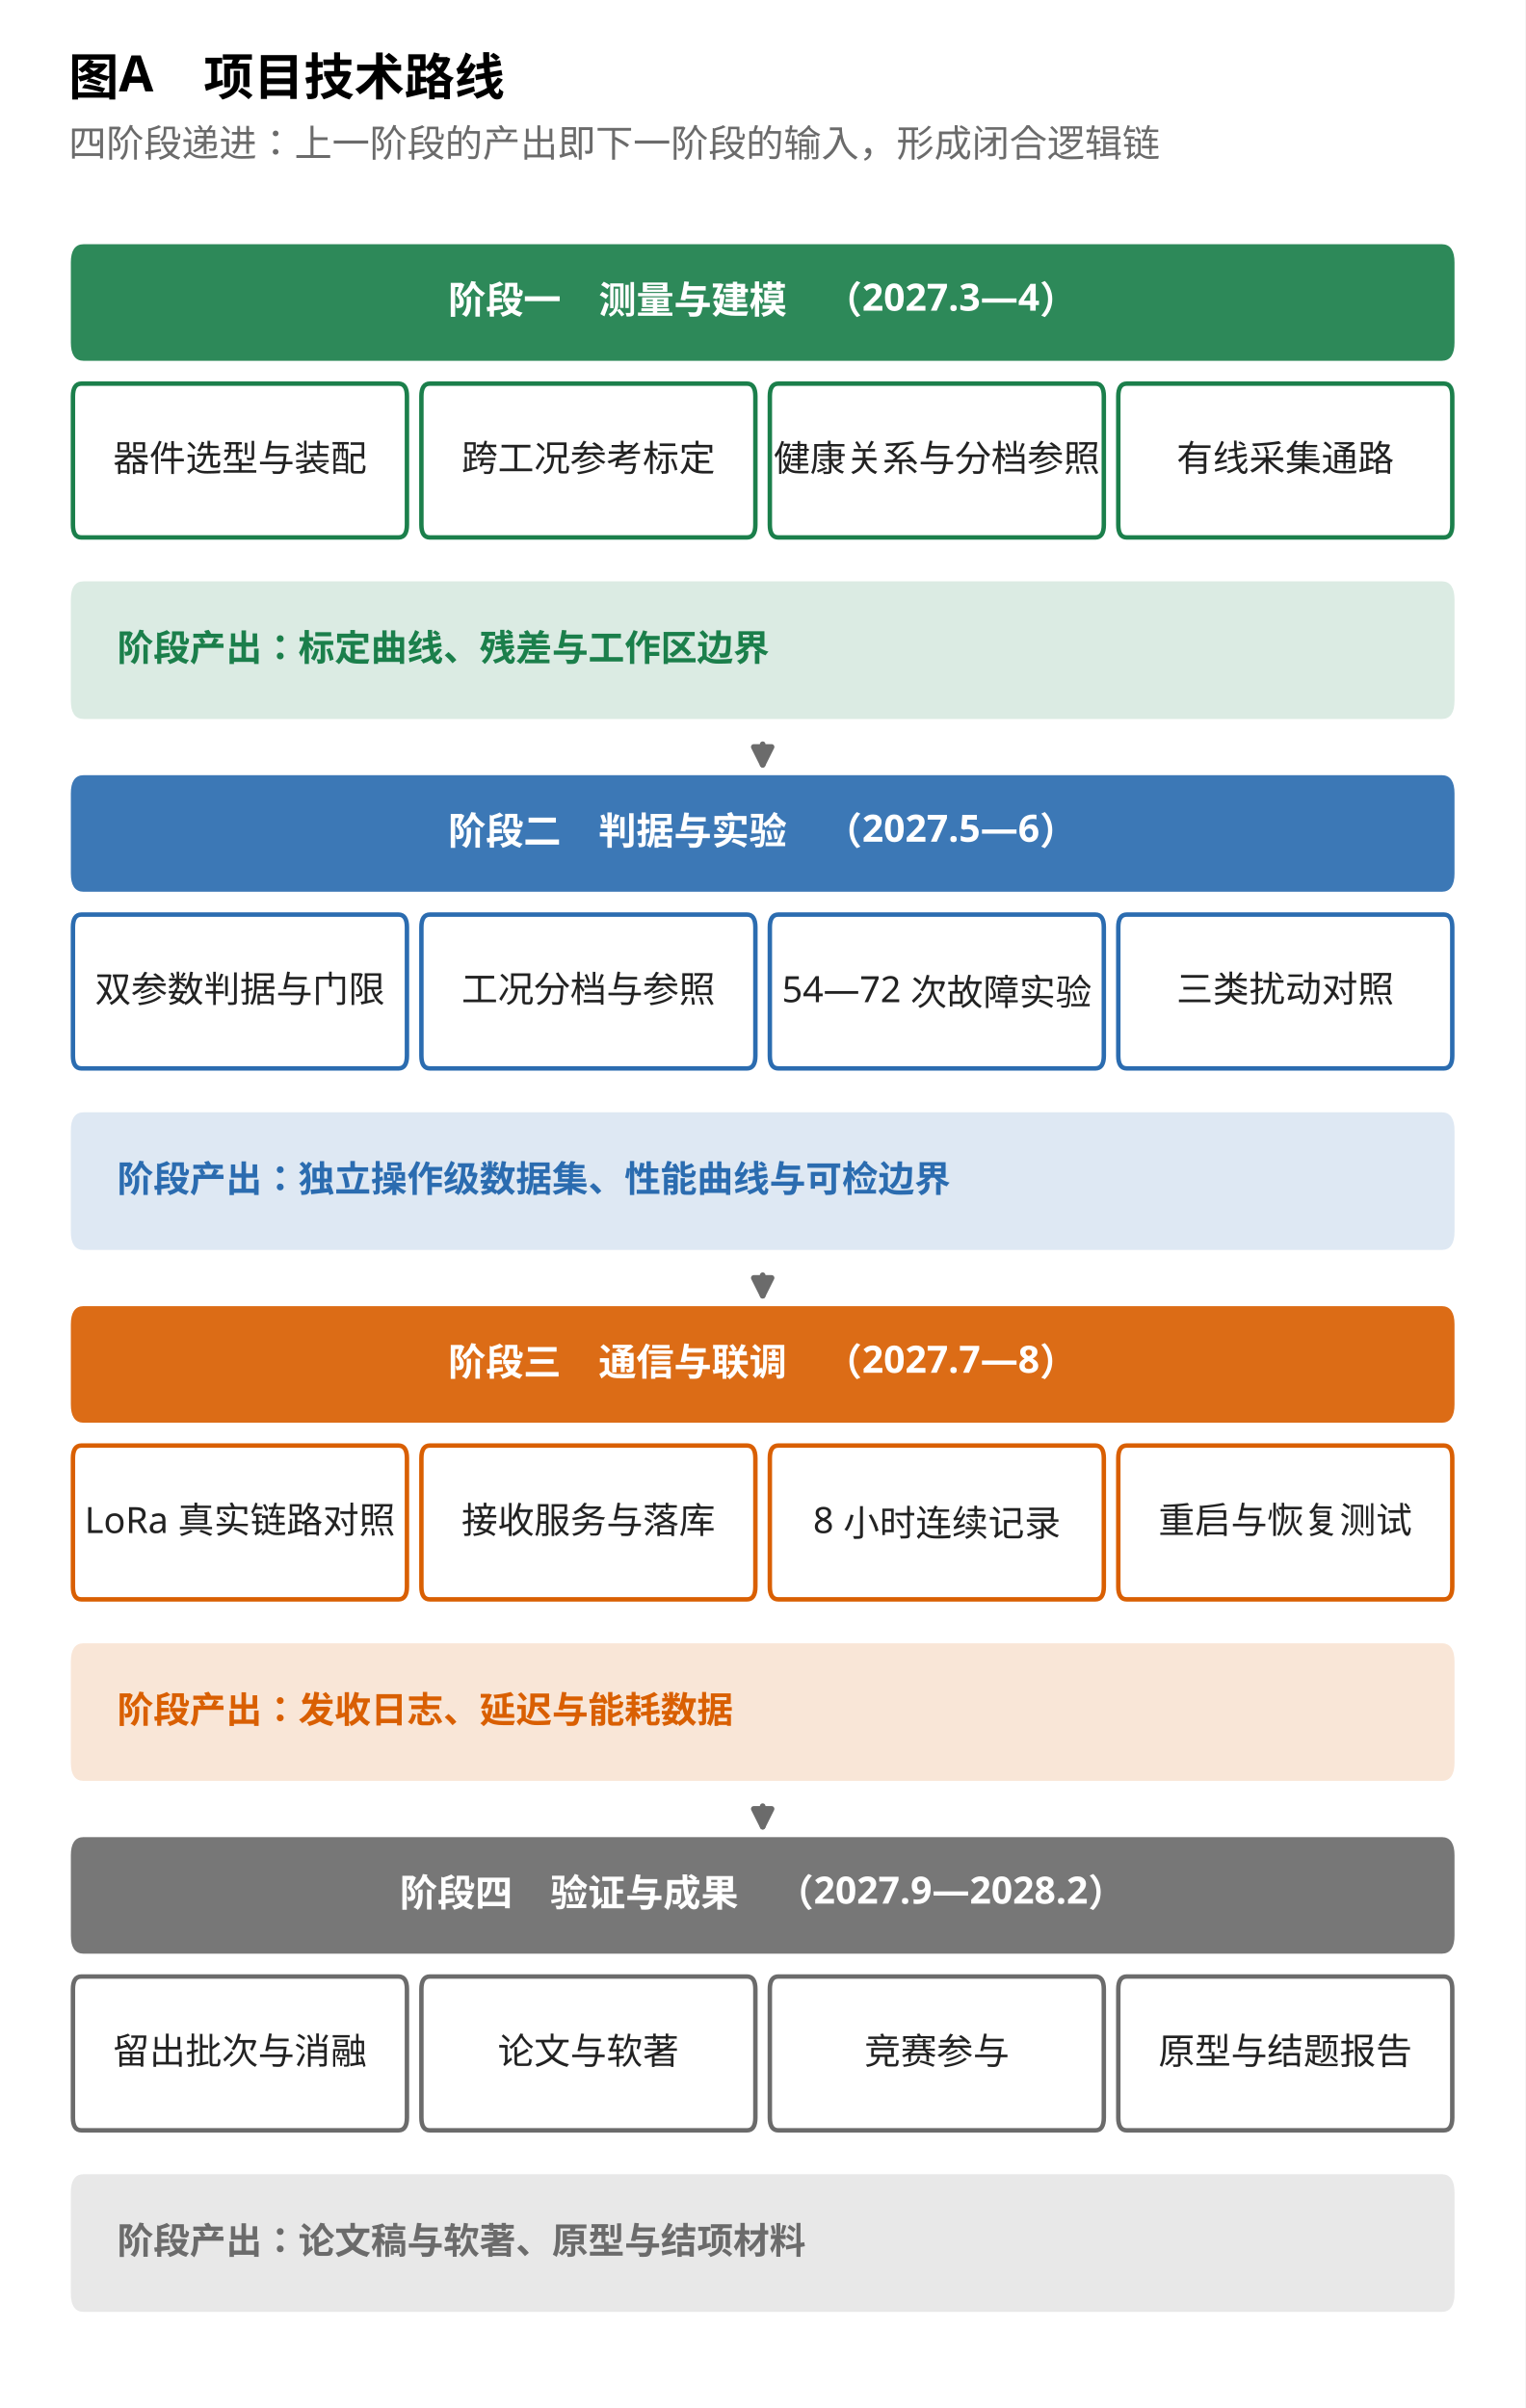
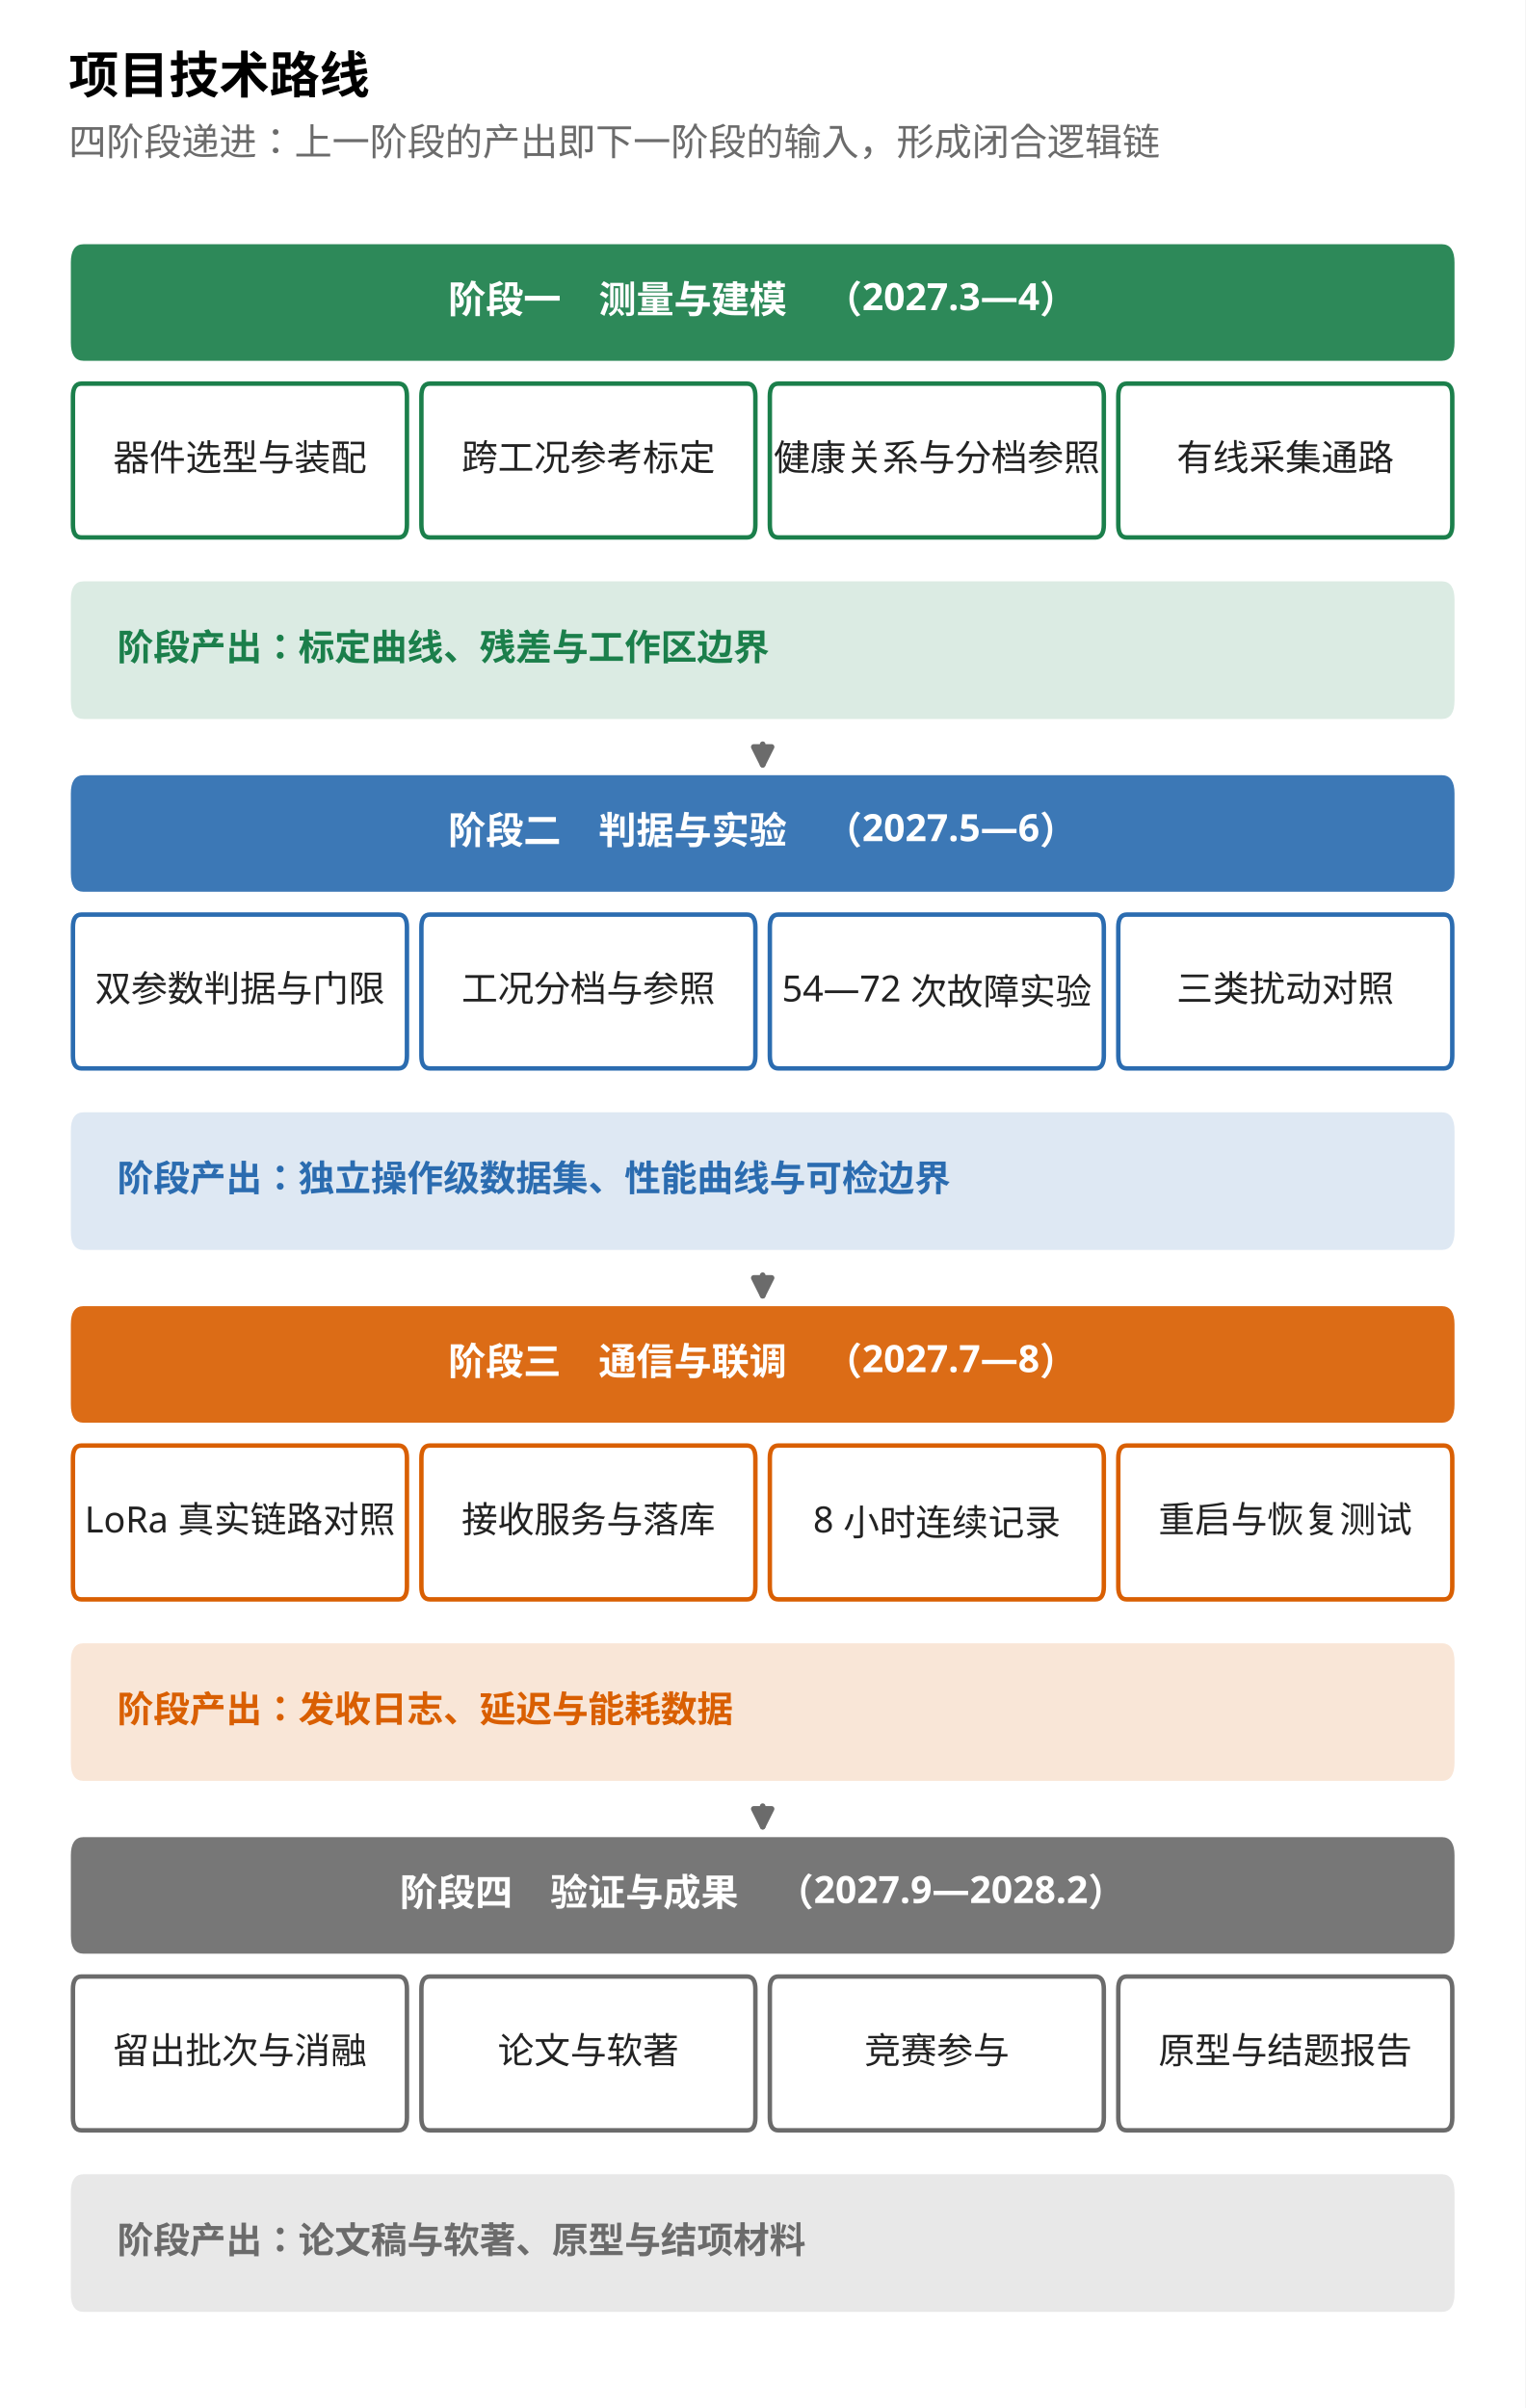
<svg xmlns="http://www.w3.org/2000/svg" width="547.2pt" height="864pt" viewBox="0 0 547.2 864" version="1.1">
  <defs>
    <style type="text/css">*{stroke-linejoin: round; stroke-linecap: butt}</style>
  </defs>
  <g id="figure_1">
    <g id="patch_1">
      <path d="M 0 864  L 547.2 864  L 547.2 0  L 0 0  z " style="fill: #ffffff" />
    </g>
    <g id="axes_1">
      <g id="patch_2">
-         <path d="M 29.943 128.952  L 517.257 128.952  Q 521.285 128.952 521.285 122.904  L 521.285 94.176  Q 521.285 88.128 517.257 88.128  L 29.943 88.128  Q 25.915 88.128 25.915 94.176  L 25.915 122.904  Q 25.915 128.952 29.943 128.952  z " clip-path="url(#p577f1090dc)" style="fill: #1b7f4b; opacity: 0.92; stroke: #1b7f4b; stroke-linejoin: miter" />
+         <path d="M 29.943 128.952  L 517.257 128.952  Q 521.285 128.952 521.285 122.904  L 521.285 94.176  Q 521.285 88.128 517.257 88.128  L 29.943 88.128  Q 25.915 88.128 25.915 94.176  L 25.915 122.904  Q 25.915 128.952 29.943 128.952  z " clip-path="url(#p703f71778b)" style="fill: #1b7f4b; opacity: 0.92; stroke: #1b7f4b; stroke-linejoin: miter" />
      </g>
      <g id="patch_3">
-         <path d="M 29.188 192.834  L 142.961 192.834  Q 145.982 192.834 145.982 188.298  L 145.982 142.182  Q 145.982 137.646 142.961 137.646  L 29.188 137.646  Q 26.167 137.646 26.167 142.182  L 26.167 188.298  Q 26.167 192.834 29.188 192.834  z " clip-path="url(#p577f1090dc)" style="fill: #ffffff; stroke: #1b7f4b; stroke-width: 1.6; stroke-linejoin: miter" />
+         <path d="M 29.188 192.834  L 142.961 192.834  Q 145.982 192.834 145.982 188.298  L 145.982 142.182  Q 145.982 137.646 142.961 137.646  L 29.188 137.646  Q 26.167 137.646 26.167 142.182  L 26.167 188.298  Q 26.167 192.834 29.188 192.834  z " clip-path="url(#p703f71778b)" style="fill: #ffffff; stroke: #1b7f4b; stroke-width: 1.6; stroke-linejoin: miter" />
      </g>
      <g id="patch_4">
-         <path d="M 154.188 192.834  L 267.962 192.834  Q 270.982 192.834 270.982 188.298  L 270.982 142.182  Q 270.982 137.646 267.962 137.646  L 154.188 137.646  Q 151.167 137.646 151.167 142.182  L 151.167 188.298  Q 151.167 192.834 154.188 192.834  z " clip-path="url(#p577f1090dc)" style="fill: #ffffff; stroke: #1b7f4b; stroke-width: 1.6; stroke-linejoin: miter" />
+         <path d="M 154.188 192.834  L 267.962 192.834  Q 270.982 192.834 270.982 188.298  L 270.982 142.182  Q 270.982 137.646 267.962 137.646  L 154.188 137.646  Q 151.167 137.646 151.167 142.182  L 151.167 188.298  Q 151.167 192.834 154.188 192.834  z " clip-path="url(#p703f71778b)" style="fill: #ffffff; stroke: #1b7f4b; stroke-width: 1.6; stroke-linejoin: miter" />
      </g>
      <g id="patch_5">
-         <path d="M 279.188 192.834  L 392.962 192.834  Q 395.982 192.834 395.982 188.298  L 395.982 142.182  Q 395.982 137.646 392.962 137.646  L 279.188 137.646  Q 276.167 137.646 276.167 142.182  L 276.167 188.298  Q 276.167 192.834 279.188 192.834  z " clip-path="url(#p577f1090dc)" style="fill: #ffffff; stroke: #1b7f4b; stroke-width: 1.6; stroke-linejoin: miter" />
+         <path d="M 279.188 192.834  L 392.962 192.834  Q 395.982 192.834 395.982 188.298  L 395.982 142.182  Q 395.982 137.646 392.962 137.646  L 279.188 137.646  Q 276.167 137.646 276.167 142.182  L 276.167 188.298  Q 276.167 192.834 279.188 192.834  z " clip-path="url(#p703f71778b)" style="fill: #ffffff; stroke: #1b7f4b; stroke-width: 1.6; stroke-linejoin: miter" />
      </g>
      <g id="patch_6">
-         <path d="M 404.188 192.834  L 517.962 192.834  Q 520.983 192.834 520.983 188.298  L 520.983 142.182  Q 520.983 137.646 517.962 137.646  L 404.188 137.646  Q 401.168 137.646 401.168 142.182  L 401.168 188.298  Q 401.168 192.834 404.188 192.834  z " clip-path="url(#p577f1090dc)" style="fill: #ffffff; stroke: #1b7f4b; stroke-width: 1.6; stroke-linejoin: miter" />
+         <path d="M 404.188 192.834  L 517.962 192.834  Q 520.983 192.834 520.983 188.298  L 520.983 142.182  Q 520.983 137.646 517.962 137.646  L 404.188 137.646  Q 401.168 137.646 401.168 142.182  L 401.168 188.298  Q 401.168 192.834 404.188 192.834  z " clip-path="url(#p703f71778b)" style="fill: #ffffff; stroke: #1b7f4b; stroke-width: 1.6; stroke-linejoin: miter" />
      </g>
      <g id="patch_7">
-         <path d="M 29.943 257.472  L 517.257 257.472  Q 521.285 257.472 521.285 251.424  L 521.285 215.136  Q 521.285 209.088 517.257 209.088  L 29.943 209.088  Q 25.915 209.088 25.915 215.136  L 25.915 251.424  Q 25.915 257.472 29.943 257.472  z " clip-path="url(#p577f1090dc)" style="fill: #1b7f4b; opacity: 0.16; stroke: #1b7f4b; stroke-linejoin: miter" />
+         <path d="M 29.943 257.472  L 517.257 257.472  Q 521.285 257.472 521.285 251.424  L 521.285 215.136  Q 521.285 209.088 517.257 209.088  L 29.943 209.088  Q 25.915 209.088 25.915 215.136  L 25.915 251.424  Q 25.915 257.472 29.943 257.472  z " clip-path="url(#p703f71778b)" style="fill: #1b7f4b; opacity: 0.16; stroke: #1b7f4b; stroke-linejoin: miter" />
      </g>
      <g id="patch_8">
-         <path d="M 273.6 267.029  Q 273.6 271.835 273.6 274.405  " clip-path="url(#p577f1090dc)" style="fill: none; stroke: #6b6b6b; stroke-width: 2; stroke-linecap: round" />
-         <path d="M 276.8 268.005  L 273.6 274.405  L 270.4 268.005  z " clip-path="url(#p577f1090dc)" style="fill: #6b6b6b; stroke: #6b6b6b; stroke-width: 2; stroke-linecap: round" />
+         <path d="M 273.6 267.029  Q 273.6 271.835 273.6 274.405  " clip-path="url(#p703f71778b)" style="fill: none; stroke: #6b6b6b; stroke-width: 2; stroke-linecap: round" />
+         <path d="M 276.8 268.005  L 273.6 274.405  L 270.4 268.005  z " clip-path="url(#p703f71778b)" style="fill: #6b6b6b; stroke: #6b6b6b; stroke-width: 2; stroke-linecap: round" />
      </g>
      <g id="patch_9">
-         <path d="M 29.943 319.464  L 517.257 319.464  Q 521.285 319.464 521.285 313.416  L 521.285 284.688  Q 521.285 278.64 517.257 278.64  L 29.943 278.64  Q 25.915 278.64 25.915 284.688  L 25.915 313.416  Q 25.915 319.464 29.943 319.464  z " clip-path="url(#p577f1090dc)" style="fill: #2b6cb0; opacity: 0.92; stroke: #2b6cb0; stroke-linejoin: miter" />
+         <path d="M 29.943 319.464  L 517.257 319.464  Q 521.285 319.464 521.285 313.416  L 521.285 284.688  Q 521.285 278.64 517.257 278.64  L 29.943 278.64  Q 25.915 278.64 25.915 284.688  L 25.915 313.416  Q 25.915 319.464 29.943 319.464  z " clip-path="url(#p703f71778b)" style="fill: #2b6cb0; opacity: 0.92; stroke: #2b6cb0; stroke-linejoin: miter" />
      </g>
      <g id="patch_10">
-         <path d="M 29.188 383.346  L 142.961 383.346  Q 145.982 383.346 145.982 378.81  L 145.982 332.694  Q 145.982 328.158 142.961 328.158  L 29.188 328.158  Q 26.167 328.158 26.167 332.694  L 26.167 378.81  Q 26.167 383.346 29.188 383.346  z " clip-path="url(#p577f1090dc)" style="fill: #ffffff; stroke: #2b6cb0; stroke-width: 1.6; stroke-linejoin: miter" />
+         <path d="M 29.188 383.346  L 142.961 383.346  Q 145.982 383.346 145.982 378.81  L 145.982 332.694  Q 145.982 328.158 142.961 328.158  L 29.188 328.158  Q 26.167 328.158 26.167 332.694  L 26.167 378.81  Q 26.167 383.346 29.188 383.346  z " clip-path="url(#p703f71778b)" style="fill: #ffffff; stroke: #2b6cb0; stroke-width: 1.6; stroke-linejoin: miter" />
      </g>
      <g id="patch_11">
-         <path d="M 154.188 383.346  L 267.962 383.346  Q 270.982 383.346 270.982 378.81  L 270.982 332.694  Q 270.982 328.158 267.962 328.158  L 154.188 328.158  Q 151.167 328.158 151.167 332.694  L 151.167 378.81  Q 151.167 383.346 154.188 383.346  z " clip-path="url(#p577f1090dc)" style="fill: #ffffff; stroke: #2b6cb0; stroke-width: 1.6; stroke-linejoin: miter" />
+         <path d="M 154.188 383.346  L 267.962 383.346  Q 270.982 383.346 270.982 378.81  L 270.982 332.694  Q 270.982 328.158 267.962 328.158  L 154.188 328.158  Q 151.167 328.158 151.167 332.694  L 151.167 378.81  Q 151.167 383.346 154.188 383.346  z " clip-path="url(#p703f71778b)" style="fill: #ffffff; stroke: #2b6cb0; stroke-width: 1.6; stroke-linejoin: miter" />
      </g>
      <g id="patch_12">
-         <path d="M 279.188 383.346  L 392.962 383.346  Q 395.982 383.346 395.982 378.81  L 395.982 332.694  Q 395.982 328.158 392.962 328.158  L 279.188 328.158  Q 276.167 328.158 276.167 332.694  L 276.167 378.81  Q 276.167 383.346 279.188 383.346  z " clip-path="url(#p577f1090dc)" style="fill: #ffffff; stroke: #2b6cb0; stroke-width: 1.6; stroke-linejoin: miter" />
+         <path d="M 279.188 383.346  L 392.962 383.346  Q 395.982 383.346 395.982 378.81  L 395.982 332.694  Q 395.982 328.158 392.962 328.158  L 279.188 328.158  Q 276.167 328.158 276.167 332.694  L 276.167 378.81  Q 276.167 383.346 279.188 383.346  z " clip-path="url(#p703f71778b)" style="fill: #ffffff; stroke: #2b6cb0; stroke-width: 1.6; stroke-linejoin: miter" />
      </g>
      <g id="patch_13">
-         <path d="M 404.188 383.346  L 517.962 383.346  Q 520.983 383.346 520.983 378.81  L 520.983 332.694  Q 520.983 328.158 517.962 328.158  L 404.188 328.158  Q 401.168 328.158 401.168 332.694  L 401.168 378.81  Q 401.168 383.346 404.188 383.346  z " clip-path="url(#p577f1090dc)" style="fill: #ffffff; stroke: #2b6cb0; stroke-width: 1.6; stroke-linejoin: miter" />
+         <path d="M 404.188 383.346  L 517.962 383.346  Q 520.983 383.346 520.983 378.81  L 520.983 332.694  Q 520.983 328.158 517.962 328.158  L 404.188 328.158  Q 401.168 328.158 401.168 332.694  L 401.168 378.81  Q 401.168 383.346 404.188 383.346  z " clip-path="url(#p703f71778b)" style="fill: #ffffff; stroke: #2b6cb0; stroke-width: 1.6; stroke-linejoin: miter" />
      </g>
      <g id="patch_14">
-         <path d="M 29.943 447.984  L 517.257 447.984  Q 521.285 447.984 521.285 441.936  L 521.285 405.648  Q 521.285 399.6 517.257 399.6  L 29.943 399.6  Q 25.915 399.6 25.915 405.648  L 25.915 441.936  Q 25.915 447.984 29.943 447.984  z " clip-path="url(#p577f1090dc)" style="fill: #2b6cb0; opacity: 0.16; stroke: #2b6cb0; stroke-linejoin: miter" />
+         <path d="M 29.943 447.984  L 517.257 447.984  Q 521.285 447.984 521.285 441.936  L 521.285 405.648  Q 521.285 399.6 517.257 399.6  L 29.943 399.6  Q 25.915 399.6 25.915 405.648  L 25.915 441.936  Q 25.915 447.984 29.943 447.984  z " clip-path="url(#p703f71778b)" style="fill: #2b6cb0; opacity: 0.16; stroke: #2b6cb0; stroke-linejoin: miter" />
      </g>
      <g id="patch_15">
-         <path d="M 273.6 457.541  Q 273.6 462.347 273.6 464.917  " clip-path="url(#p577f1090dc)" style="fill: none; stroke: #6b6b6b; stroke-width: 2; stroke-linecap: round" />
-         <path d="M 276.8 458.517  L 273.6 464.917  L 270.4 458.517  z " clip-path="url(#p577f1090dc)" style="fill: #6b6b6b; stroke: #6b6b6b; stroke-width: 2; stroke-linecap: round" />
+         <path d="M 273.6 457.541  Q 273.6 462.347 273.6 464.917  " clip-path="url(#p703f71778b)" style="fill: none; stroke: #6b6b6b; stroke-width: 2; stroke-linecap: round" />
+         <path d="M 276.8 458.517  L 273.6 464.917  L 270.4 458.517  z " clip-path="url(#p703f71778b)" style="fill: #6b6b6b; stroke: #6b6b6b; stroke-width: 2; stroke-linecap: round" />
      </g>
      <g id="patch_16">
-         <path d="M 29.943 509.976  L 517.257 509.976  Q 521.285 509.976 521.285 503.928  L 521.285 475.2  Q 521.285 469.152 517.257 469.152  L 29.943 469.152  Q 25.915 469.152 25.915 475.2  L 25.915 503.928  Q 25.915 509.976 29.943 509.976  z " clip-path="url(#p577f1090dc)" style="fill: #d95f02; opacity: 0.92; stroke: #d95f02; stroke-linejoin: miter" />
+         <path d="M 29.943 509.976  L 517.257 509.976  Q 521.285 509.976 521.285 503.928  L 521.285 475.2  Q 521.285 469.152 517.257 469.152  L 29.943 469.152  Q 25.915 469.152 25.915 475.2  L 25.915 503.928  Q 25.915 509.976 29.943 509.976  z " clip-path="url(#p703f71778b)" style="fill: #d95f02; opacity: 0.92; stroke: #d95f02; stroke-linejoin: miter" />
      </g>
      <g id="patch_17">
-         <path d="M 29.188 573.858  L 142.961 573.858  Q 145.982 573.858 145.982 569.322  L 145.982 523.206  Q 145.982 518.67 142.961 518.67  L 29.188 518.67  Q 26.167 518.67 26.167 523.206  L 26.167 569.322  Q 26.167 573.858 29.188 573.858  z " clip-path="url(#p577f1090dc)" style="fill: #ffffff; stroke: #d95f02; stroke-width: 1.6; stroke-linejoin: miter" />
+         <path d="M 29.188 573.858  L 142.961 573.858  Q 145.982 573.858 145.982 569.322  L 145.982 523.206  Q 145.982 518.67 142.961 518.67  L 29.188 518.67  Q 26.167 518.67 26.167 523.206  L 26.167 569.322  Q 26.167 573.858 29.188 573.858  z " clip-path="url(#p703f71778b)" style="fill: #ffffff; stroke: #d95f02; stroke-width: 1.6; stroke-linejoin: miter" />
      </g>
      <g id="patch_18">
-         <path d="M 154.188 573.858  L 267.962 573.858  Q 270.982 573.858 270.982 569.322  L 270.982 523.206  Q 270.982 518.67 267.962 518.67  L 154.188 518.67  Q 151.167 518.67 151.167 523.206  L 151.167 569.322  Q 151.167 573.858 154.188 573.858  z " clip-path="url(#p577f1090dc)" style="fill: #ffffff; stroke: #d95f02; stroke-width: 1.6; stroke-linejoin: miter" />
+         <path d="M 154.188 573.858  L 267.962 573.858  Q 270.982 573.858 270.982 569.322  L 270.982 523.206  Q 270.982 518.67 267.962 518.67  L 154.188 518.67  Q 151.167 518.67 151.167 523.206  L 151.167 569.322  Q 151.167 573.858 154.188 573.858  z " clip-path="url(#p703f71778b)" style="fill: #ffffff; stroke: #d95f02; stroke-width: 1.6; stroke-linejoin: miter" />
      </g>
      <g id="patch_19">
-         <path d="M 279.188 573.858  L 392.962 573.858  Q 395.982 573.858 395.982 569.322  L 395.982 523.206  Q 395.982 518.67 392.962 518.67  L 279.188 518.67  Q 276.167 518.67 276.167 523.206  L 276.167 569.322  Q 276.167 573.858 279.188 573.858  z " clip-path="url(#p577f1090dc)" style="fill: #ffffff; stroke: #d95f02; stroke-width: 1.6; stroke-linejoin: miter" />
+         <path d="M 279.188 573.858  L 392.962 573.858  Q 395.982 573.858 395.982 569.322  L 395.982 523.206  Q 395.982 518.67 392.962 518.67  L 279.188 518.67  Q 276.167 518.67 276.167 523.206  L 276.167 569.322  Q 276.167 573.858 279.188 573.858  z " clip-path="url(#p703f71778b)" style="fill: #ffffff; stroke: #d95f02; stroke-width: 1.6; stroke-linejoin: miter" />
      </g>
      <g id="patch_20">
-         <path d="M 404.188 573.858  L 517.962 573.858  Q 520.983 573.858 520.983 569.322  L 520.983 523.206  Q 520.983 518.67 517.962 518.67  L 404.188 518.67  Q 401.168 518.67 401.168 523.206  L 401.168 569.322  Q 401.168 573.858 404.188 573.858  z " clip-path="url(#p577f1090dc)" style="fill: #ffffff; stroke: #d95f02; stroke-width: 1.6; stroke-linejoin: miter" />
+         <path d="M 404.188 573.858  L 517.962 573.858  Q 520.983 573.858 520.983 569.322  L 520.983 523.206  Q 520.983 518.67 517.962 518.67  L 404.188 518.67  Q 401.168 518.67 401.168 523.206  L 401.168 569.322  Q 401.168 573.858 404.188 573.858  z " clip-path="url(#p703f71778b)" style="fill: #ffffff; stroke: #d95f02; stroke-width: 1.6; stroke-linejoin: miter" />
      </g>
      <g id="patch_21">
-         <path d="M 29.943 638.496  L 517.257 638.496  Q 521.285 638.496 521.285 632.448  L 521.285 596.16  Q 521.285 590.112 517.257 590.112  L 29.943 590.112  Q 25.915 590.112 25.915 596.16  L 25.915 632.448  Q 25.915 638.496 29.943 638.496  z " clip-path="url(#p577f1090dc)" style="fill: #d95f02; opacity: 0.16; stroke: #d95f02; stroke-linejoin: miter" />
+         <path d="M 29.943 638.496  L 517.257 638.496  Q 521.285 638.496 521.285 632.448  L 521.285 596.16  Q 521.285 590.112 517.257 590.112  L 29.943 590.112  Q 25.915 590.112 25.915 596.16  L 25.915 632.448  Q 25.915 638.496 29.943 638.496  z " clip-path="url(#p703f71778b)" style="fill: #d95f02; opacity: 0.16; stroke: #d95f02; stroke-linejoin: miter" />
      </g>
      <g id="patch_22">
-         <path d="M 273.6 648.053  Q 273.6 652.859 273.6 655.429  " clip-path="url(#p577f1090dc)" style="fill: none; stroke: #6b6b6b; stroke-width: 2; stroke-linecap: round" />
-         <path d="M 276.8 649.029  L 273.6 655.429  L 270.4 649.029  z " clip-path="url(#p577f1090dc)" style="fill: #6b6b6b; stroke: #6b6b6b; stroke-width: 2; stroke-linecap: round" />
+         <path d="M 273.6 648.053  Q 273.6 652.859 273.6 655.429  " clip-path="url(#p703f71778b)" style="fill: none; stroke: #6b6b6b; stroke-width: 2; stroke-linecap: round" />
+         <path d="M 276.8 649.029  L 273.6 655.429  L 270.4 649.029  z " clip-path="url(#p703f71778b)" style="fill: #6b6b6b; stroke: #6b6b6b; stroke-width: 2; stroke-linecap: round" />
      </g>
      <g id="patch_23">
-         <path d="M 29.943 700.488  L 517.257 700.488  Q 521.285 700.488 521.285 694.44  L 521.285 665.712  Q 521.285 659.664 517.257 659.664  L 29.943 659.664  Q 25.915 659.664 25.915 665.712  L 25.915 694.44  Q 25.915 700.488 29.943 700.488  z " clip-path="url(#p577f1090dc)" style="fill: #6b6b6b; opacity: 0.92; stroke: #6b6b6b; stroke-linejoin: miter" />
+         <path d="M 29.943 700.488  L 517.257 700.488  Q 521.285 700.488 521.285 694.44  L 521.285 665.712  Q 521.285 659.664 517.257 659.664  L 29.943 659.664  Q 25.915 659.664 25.915 665.712  L 25.915 694.44  Q 25.915 700.488 29.943 700.488  z " clip-path="url(#p703f71778b)" style="fill: #6b6b6b; opacity: 0.92; stroke: #6b6b6b; stroke-linejoin: miter" />
      </g>
      <g id="patch_24">
-         <path d="M 29.188 764.37  L 142.961 764.37  Q 145.982 764.37 145.982 759.834  L 145.982 713.718  Q 145.982 709.182 142.961 709.182  L 29.188 709.182  Q 26.167 709.182 26.167 713.718  L 26.167 759.834  Q 26.167 764.37 29.188 764.37  z " clip-path="url(#p577f1090dc)" style="fill: #ffffff; stroke: #6b6b6b; stroke-width: 1.6; stroke-linejoin: miter" />
+         <path d="M 29.188 764.37  L 142.961 764.37  Q 145.982 764.37 145.982 759.834  L 145.982 713.718  Q 145.982 709.182 142.961 709.182  L 29.188 709.182  Q 26.167 709.182 26.167 713.718  L 26.167 759.834  Q 26.167 764.37 29.188 764.37  z " clip-path="url(#p703f71778b)" style="fill: #ffffff; stroke: #6b6b6b; stroke-width: 1.6; stroke-linejoin: miter" />
      </g>
      <g id="patch_25">
-         <path d="M 154.188 764.37  L 267.962 764.37  Q 270.982 764.37 270.982 759.834  L 270.982 713.718  Q 270.982 709.182 267.962 709.182  L 154.188 709.182  Q 151.167 709.182 151.167 713.718  L 151.167 759.834  Q 151.167 764.37 154.188 764.37  z " clip-path="url(#p577f1090dc)" style="fill: #ffffff; stroke: #6b6b6b; stroke-width: 1.6; stroke-linejoin: miter" />
+         <path d="M 154.188 764.37  L 267.962 764.37  Q 270.982 764.37 270.982 759.834  L 270.982 713.718  Q 270.982 709.182 267.962 709.182  L 154.188 709.182  Q 151.167 709.182 151.167 713.718  L 151.167 759.834  Q 151.167 764.37 154.188 764.37  z " clip-path="url(#p703f71778b)" style="fill: #ffffff; stroke: #6b6b6b; stroke-width: 1.6; stroke-linejoin: miter" />
      </g>
      <g id="patch_26">
-         <path d="M 279.188 764.37  L 392.962 764.37  Q 395.982 764.37 395.982 759.834  L 395.982 713.718  Q 395.982 709.182 392.962 709.182  L 279.188 709.182  Q 276.167 709.182 276.167 713.718  L 276.167 759.834  Q 276.167 764.37 279.188 764.37  z " clip-path="url(#p577f1090dc)" style="fill: #ffffff; stroke: #6b6b6b; stroke-width: 1.6; stroke-linejoin: miter" />
+         <path d="M 279.188 764.37  L 392.962 764.37  Q 395.982 764.37 395.982 759.834  L 395.982 713.718  Q 395.982 709.182 392.962 709.182  L 279.188 709.182  Q 276.167 709.182 276.167 713.718  L 276.167 759.834  Q 276.167 764.37 279.188 764.37  z " clip-path="url(#p703f71778b)" style="fill: #ffffff; stroke: #6b6b6b; stroke-width: 1.6; stroke-linejoin: miter" />
      </g>
      <g id="patch_27">
-         <path d="M 404.188 764.37  L 517.962 764.37  Q 520.983 764.37 520.983 759.834  L 520.983 713.718  Q 520.983 709.182 517.962 709.182  L 404.188 709.182  Q 401.168 709.182 401.168 713.718  L 401.168 759.834  Q 401.168 764.37 404.188 764.37  z " clip-path="url(#p577f1090dc)" style="fill: #ffffff; stroke: #6b6b6b; stroke-width: 1.6; stroke-linejoin: miter" />
+         <path d="M 404.188 764.37  L 517.962 764.37  Q 520.983 764.37 520.983 759.834  L 520.983 713.718  Q 520.983 709.182 517.962 709.182  L 404.188 709.182  Q 401.168 709.182 401.168 713.718  L 401.168 759.834  Q 401.168 764.37 404.188 764.37  z " clip-path="url(#p703f71778b)" style="fill: #ffffff; stroke: #6b6b6b; stroke-width: 1.6; stroke-linejoin: miter" />
      </g>
      <g id="patch_28">
-         <path d="M 29.943 829.008  L 517.257 829.008  Q 521.285 829.008 521.285 822.96  L 521.285 786.672  Q 521.285 780.624 517.257 780.624  L 29.943 780.624  Q 25.915 780.624 25.915 786.672  L 25.915 822.96  Q 25.915 829.008 29.943 829.008  z " clip-path="url(#p577f1090dc)" style="fill: #6b6b6b; opacity: 0.16; stroke: #6b6b6b; stroke-linejoin: miter" />
+         <path d="M 29.943 829.008  L 517.257 829.008  Q 521.285 829.008 521.285 822.96  L 521.285 786.672  Q 521.285 780.624 517.257 780.624  L 29.943 780.624  Q 25.915 780.624 25.915 786.672  L 25.915 822.96  Q 25.915 829.008 29.943 829.008  z " clip-path="url(#p703f71778b)" style="fill: #6b6b6b; opacity: 0.16; stroke: #6b6b6b; stroke-linejoin: miter" />
      </g>
      <g id="text_1">
-         <text style="font-weight: 700; font-size: 13.5px; font-family: 'Microsoft YaHei', sans-serif; text-anchor: middle; fill: #ffffff" x="273.6" y="112.436" transform="rotate(-0 273.6 112.4361)">阶段一　测量与建模　（2027.3—4）</text>
+         <text style="font-weight: 700; font-size: 13.5px; font-family: 'Microsoft YaHei', sans-serif; text-anchor: middle; fill: #ffffff" x="273.6" y="112.258" transform="rotate(-0 273.6 112.2578)">阶段一　测量与建模　（2027.3—4）</text>
      </g>
      <g id="text_2">
-         <text style="font-size: 13px; font-family: 'Microsoft YaHei', sans-serif; text-anchor: middle; fill: #222222" x="86.075" y="169.023" transform="rotate(-0 86.07456 169.0233)">器件选型与装配</text>
+         <text style="font-size: 13px; font-family: 'Microsoft YaHei', sans-serif; text-anchor: middle; fill: #222222" x="86.075" y="168.82" transform="rotate(-0 86.07456 168.8201)">器件选型与装配</text>
      </g>
      <g id="text_3">
-         <text style="font-size: 13px; font-family: 'Microsoft YaHei', sans-serif; text-anchor: middle; fill: #222222" x="211.075" y="169.049" transform="rotate(-0 211.0747 169.0487)">跨工况参考标定</text>
+         <text style="font-size: 13px; font-family: 'Microsoft YaHei', sans-serif; text-anchor: middle; fill: #222222" x="211.075" y="168.82" transform="rotate(-0 211.0747 168.8201)">跨工况参考标定</text>
      </g>
      <g id="text_4">
-         <text style="font-size: 13px; font-family: 'Microsoft YaHei', sans-serif; text-anchor: middle; fill: #222222" x="336.075" y="169.049" transform="rotate(-0 336.0749 169.0487)">健康关系与分档参照</text>
+         <text style="font-size: 13px; font-family: 'Microsoft YaHei', sans-serif; text-anchor: middle; fill: #222222" x="336.075" y="168.82" transform="rotate(-0 336.0749 168.8201)">健康关系与分档参照</text>
      </g>
      <g id="text_5">
-         <text style="font-size: 13px; font-family: 'Microsoft YaHei', sans-serif; text-anchor: middle; fill: #222222" x="461.075" y="169.036" transform="rotate(-0 461.0751 169.0355)">有线采集通路</text>
+         <text style="font-size: 13px; font-family: 'Microsoft YaHei', sans-serif; text-anchor: middle; fill: #222222" x="461.075" y="168.82" transform="rotate(-0 461.0751 168.8201)">有线采集通路</text>
      </g>
      <g id="text_6">
-         <text style="font-weight: 700; font-size: 13px; font-family: 'Microsoft YaHei', sans-serif; text-anchor: start; fill: #1b7f4b" x="42.025" y="237.083" transform="rotate(-0 42.02496 237.0826)">阶段产出：标定曲线、残差与工作区边界</text>
+         <text style="font-weight: 700; font-size: 13px; font-family: 'Microsoft YaHei', sans-serif; text-anchor: start; fill: #1b7f4b" x="42.025" y="236.86" transform="rotate(-0 42.02496 236.8601)">阶段产出：标定曲线、残差与工作区边界</text>
      </g>
      <g id="text_7">
-         <text style="font-weight: 700; font-size: 13.5px; font-family: 'Microsoft YaHei', sans-serif; text-anchor: middle; fill: #ffffff" x="273.6" y="302.975" transform="rotate(-0 273.6 302.9745)">阶段二　判据与实验　（2027.5—6）</text>
+         <text style="font-weight: 700; font-size: 13.5px; font-family: 'Microsoft YaHei', sans-serif; text-anchor: middle; fill: #ffffff" x="273.6" y="302.77" transform="rotate(-0 273.6 302.7698)">阶段二　判据与实验　（2027.5—6）</text>
      </g>
      <g id="text_8">
-         <text style="font-size: 13px; font-family: 'Microsoft YaHei', sans-serif; text-anchor: middle; fill: #222222" x="86.075" y="359.561" transform="rotate(-0 86.07456 359.5607)">双参数判据与门限</text>
+         <text style="font-size: 13px; font-family: 'Microsoft YaHei', sans-serif; text-anchor: middle; fill: #222222" x="86.075" y="359.332" transform="rotate(-0 86.07456 359.3321)">双参数判据与门限</text>
      </g>
      <g id="text_9">
-         <text style="font-size: 13px; font-family: 'Microsoft YaHei', sans-serif; text-anchor: middle; fill: #222222" x="211.075" y="359.561" transform="rotate(-0 211.0747 359.5607)">工况分档与参照</text>
+         <text style="font-size: 13px; font-family: 'Microsoft YaHei', sans-serif; text-anchor: middle; fill: #222222" x="211.075" y="359.332" transform="rotate(-0 211.0747 359.3321)">工况分档与参照</text>
      </g>
      <g id="text_10">
-         <text style="font-size: 13px; font-family: 'Microsoft YaHei', sans-serif; text-anchor: middle; fill: #222222" x="336.075" y="359.586" transform="rotate(-0 336.0749 359.5861)">54—72 次故障实验</text>
+         <text style="font-size: 13px; font-family: 'Microsoft YaHei', sans-serif; text-anchor: middle; fill: #222222" x="336.075" y="359.332" transform="rotate(-0 336.0749 359.3321)">54—72 次故障实验</text>
      </g>
      <g id="text_11">
-         <text style="font-size: 13px; font-family: 'Microsoft YaHei', sans-serif; text-anchor: middle; fill: #222222" x="461.075" y="359.497" transform="rotate(-0 461.0751 359.4967)">三类扰动对照</text>
+         <text style="font-size: 13px; font-family: 'Microsoft YaHei', sans-serif; text-anchor: middle; fill: #222222" x="461.075" y="359.332" transform="rotate(-0 461.0751 359.3321)">三类扰动对照</text>
      </g>
      <g id="text_12">
-         <text style="font-weight: 700; font-size: 13px; font-family: 'Microsoft YaHei', sans-serif; text-anchor: start; fill: #2b6cb0" x="42.025" y="427.62" transform="rotate(-0 42.02496 427.62)">阶段产出：独立操作级数据集、性能曲线与可检边界</text>
+         <text style="font-weight: 700; font-size: 13px; font-family: 'Microsoft YaHei', sans-serif; text-anchor: start; fill: #2b6cb0" x="42.025" y="427.372" transform="rotate(-0 42.02496 427.3721)">阶段产出：独立操作级数据集、性能曲线与可检边界</text>
      </g>
      <g id="text_13">
-         <text style="font-weight: 700; font-size: 13.5px; font-family: 'Microsoft YaHei', sans-serif; text-anchor: middle; fill: #ffffff" x="273.6" y="493.513" transform="rotate(-0 273.6 493.5129)">阶段三　通信与联调　（2027.7—8）</text>
+         <text style="font-weight: 700; font-size: 13.5px; font-family: 'Microsoft YaHei', sans-serif; text-anchor: middle; fill: #ffffff" x="273.6" y="493.282" transform="rotate(-0 273.6 493.2818)">阶段三　通信与联调　（2027.7—8）</text>
      </g>
      <g id="text_14">
-         <text style="font-size: 13px; font-family: 'Microsoft YaHei', sans-serif; text-anchor: middle; fill: #222222" x="86.075" y="550.06" transform="rotate(-0 86.07456 550.0595)">LoRa 真实链路对照</text>
+         <text style="font-size: 13px; font-family: 'Microsoft YaHei', sans-serif; text-anchor: middle; fill: #222222" x="86.075" y="549.844" transform="rotate(-0 86.07456 549.8441)">LoRa 真实链路对照</text>
      </g>
      <g id="text_15">
-         <text style="font-size: 13px; font-family: 'Microsoft YaHei', sans-serif; text-anchor: middle; fill: #222222" x="211.075" y="550.104" transform="rotate(-0 211.0747 550.1042)">接收服务与落库</text>
+         <text style="font-size: 13px; font-family: 'Microsoft YaHei', sans-serif; text-anchor: middle; fill: #222222" x="211.075" y="549.844" transform="rotate(-0 211.0747 549.8441)">接收服务与落库</text>
      </g>
      <g id="text_16">
-         <text style="font-size: 13px; font-family: 'Microsoft YaHei', sans-serif; text-anchor: middle; fill: #222222" x="336.075" y="550.06" transform="rotate(-0 336.0749 550.0595)">8 小时连续记录</text>
+         <text style="font-size: 13px; font-family: 'Microsoft YaHei', sans-serif; text-anchor: middle; fill: #222222" x="336.075" y="549.844" transform="rotate(-0 336.0749 549.8441)">8 小时连续记录</text>
      </g>
      <g id="text_17">
-         <text style="font-size: 13px; font-family: 'Microsoft YaHei', sans-serif; text-anchor: middle; fill: #222222" x="461.075" y="550.092" transform="rotate(-0 461.0751 550.092)">重启与恢复测试</text>
+         <text style="font-size: 13px; font-family: 'Microsoft YaHei', sans-serif; text-anchor: middle; fill: #222222" x="461.075" y="549.844" transform="rotate(-0 461.0751 549.8441)">重启与恢复测试</text>
      </g>
      <g id="text_18">
-         <text style="font-weight: 700; font-size: 13px; font-family: 'Microsoft YaHei', sans-serif; text-anchor: start; fill: #d95f02" x="42.025" y="618.107" transform="rotate(-0 42.02496 618.1066)">阶段产出：发收日志、延迟与能耗数据</text>
+         <text style="font-weight: 700; font-size: 13px; font-family: 'Microsoft YaHei', sans-serif; text-anchor: start; fill: #d95f02" x="42.025" y="617.884" transform="rotate(-0 42.02496 617.8841)">阶段产出：发收日志、延迟与能耗数据</text>
      </g>
      <g id="text_19">
-         <text style="font-weight: 700; font-size: 13.5px; font-family: 'Microsoft YaHei', sans-serif; text-anchor: middle; fill: #ffffff" x="273.6" y="683.991" transform="rotate(-0 273.6 683.9911)">阶段四　验证与成果　（2027.9—2028.2）</text>
+         <text style="font-weight: 700; font-size: 13.5px; font-family: 'Microsoft YaHei', sans-serif; text-anchor: middle; fill: #ffffff" x="273.6" y="683.794" transform="rotate(-0 273.6 683.7938)">阶段四　验证与成果　（2027.9—2028.2）</text>
      </g>
      <g id="text_20">
-         <text style="font-size: 13px; font-family: 'Microsoft YaHei', sans-serif; text-anchor: middle; fill: #222222" x="86.075" y="740.546" transform="rotate(-0 86.07456 740.5461)">留出批次与消融</text>
+         <text style="font-size: 13px; font-family: 'Microsoft YaHei', sans-serif; text-anchor: middle; fill: #222222" x="86.075" y="740.356" transform="rotate(-0 86.07456 740.3561)">留出批次与消融</text>
      </g>
      <g id="text_21">
-         <text style="font-size: 13px; font-family: 'Microsoft YaHei', sans-serif; text-anchor: middle; fill: #222222" x="211.075" y="740.579" transform="rotate(-0 211.0747 740.5786)">论文与软著</text>
+         <text style="font-size: 13px; font-family: 'Microsoft YaHei', sans-serif; text-anchor: middle; fill: #222222" x="211.075" y="740.356" transform="rotate(-0 211.0747 740.3561)">论文与软著</text>
      </g>
      <g id="text_22">
-         <text style="font-size: 13px; font-family: 'Microsoft YaHei', sans-serif; text-anchor: middle; fill: #222222" x="336.075" y="740.591" transform="rotate(-0 336.0749 740.5908)">竞赛参与</text>
+         <text style="font-size: 13px; font-family: 'Microsoft YaHei', sans-serif; text-anchor: middle; fill: #222222" x="336.075" y="740.356" transform="rotate(-0 336.0749 740.3561)">竞赛参与</text>
      </g>
      <g id="text_23">
-         <text style="font-size: 13px; font-family: 'Microsoft YaHei', sans-serif; text-anchor: middle; fill: #222222" x="461.075" y="740.579" transform="rotate(-0 461.0751 740.5786)">原型与结题报告</text>
+         <text style="font-size: 13px; font-family: 'Microsoft YaHei', sans-serif; text-anchor: middle; fill: #222222" x="461.075" y="740.356" transform="rotate(-0 461.0751 740.3561)">原型与结题报告</text>
      </g>
      <g id="text_24">
-         <text style="font-weight: 700; font-size: 13px; font-family: 'Microsoft YaHei', sans-serif; text-anchor: start; fill: #6b6b6b" x="42.025" y="808.619" transform="rotate(-0 42.02496 808.6186)">阶段产出：论文稿与软著、原型与结项材料</text>
+         <text style="font-weight: 700; font-size: 13px; font-family: 'Microsoft YaHei', sans-serif; text-anchor: start; fill: #6b6b6b" x="42.025" y="808.396" transform="rotate(-0 42.02496 808.3961)">阶段产出：论文稿与软著、原型与结项材料</text>
      </g>
    </g>
    <g id="text_25">
-       <text style="font-weight: 700; font-size: 18px; font-family: 'Microsoft YaHei', sans-serif; text-anchor: start" x="24.624" y="34.08" transform="rotate(-0 24.624 34.08019)">图A　项目技术路线</text>
+       <text style="font-weight: 700; font-size: 18px; font-family: 'Microsoft YaHei', sans-serif; text-anchor: start" x="24.624" y="33.397" transform="rotate(-0 24.624 33.39675)">项目技术路线</text>
    </g>
    <g id="text_26">
-       <text style="font-size: 13.5px; font-family: 'Microsoft YaHei', sans-serif; text-anchor: start; fill: #6b6b6b" x="24.624" y="56.232" transform="rotate(-0 24.624 56.23214)">四阶段递进：上一阶段的产出即下一阶段的输入，形成闭合逻辑链</text>
+       <text style="font-size: 13.5px; font-family: 'Microsoft YaHei', sans-serif; text-anchor: start; fill: #6b6b6b" x="24.624" y="55.72" transform="rotate(-0 24.624 55.71956)">四阶段递进：上一阶段的产出即下一阶段的输入，形成闭合逻辑链</text>
    </g>
  </g>
  <defs>
-     <clipPath id="p577f1090dc">
+     <clipPath id="p703f71778b">
      <rect x="21.888" y="82.08" width="503.424" height="756" />
    </clipPath>
  </defs>
</svg>
